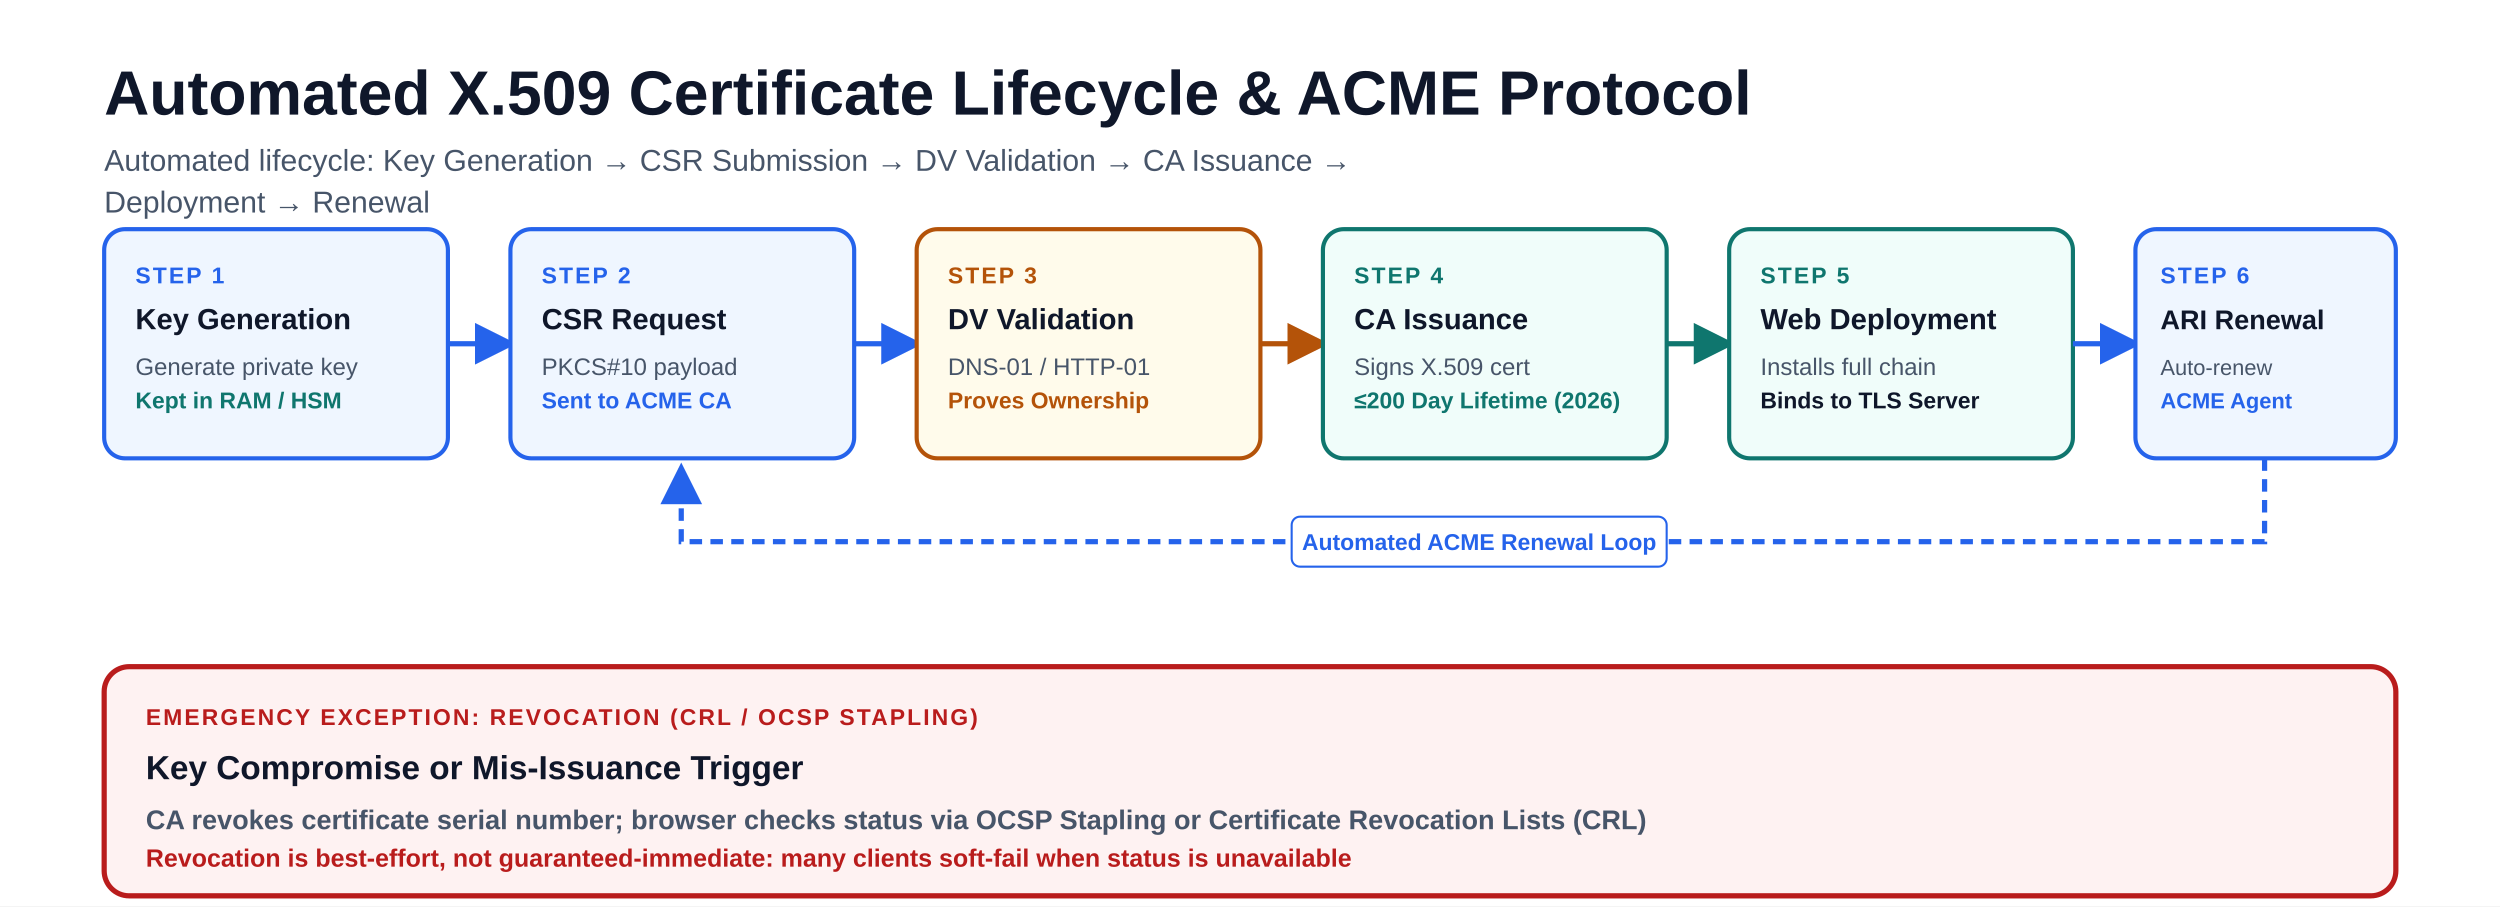
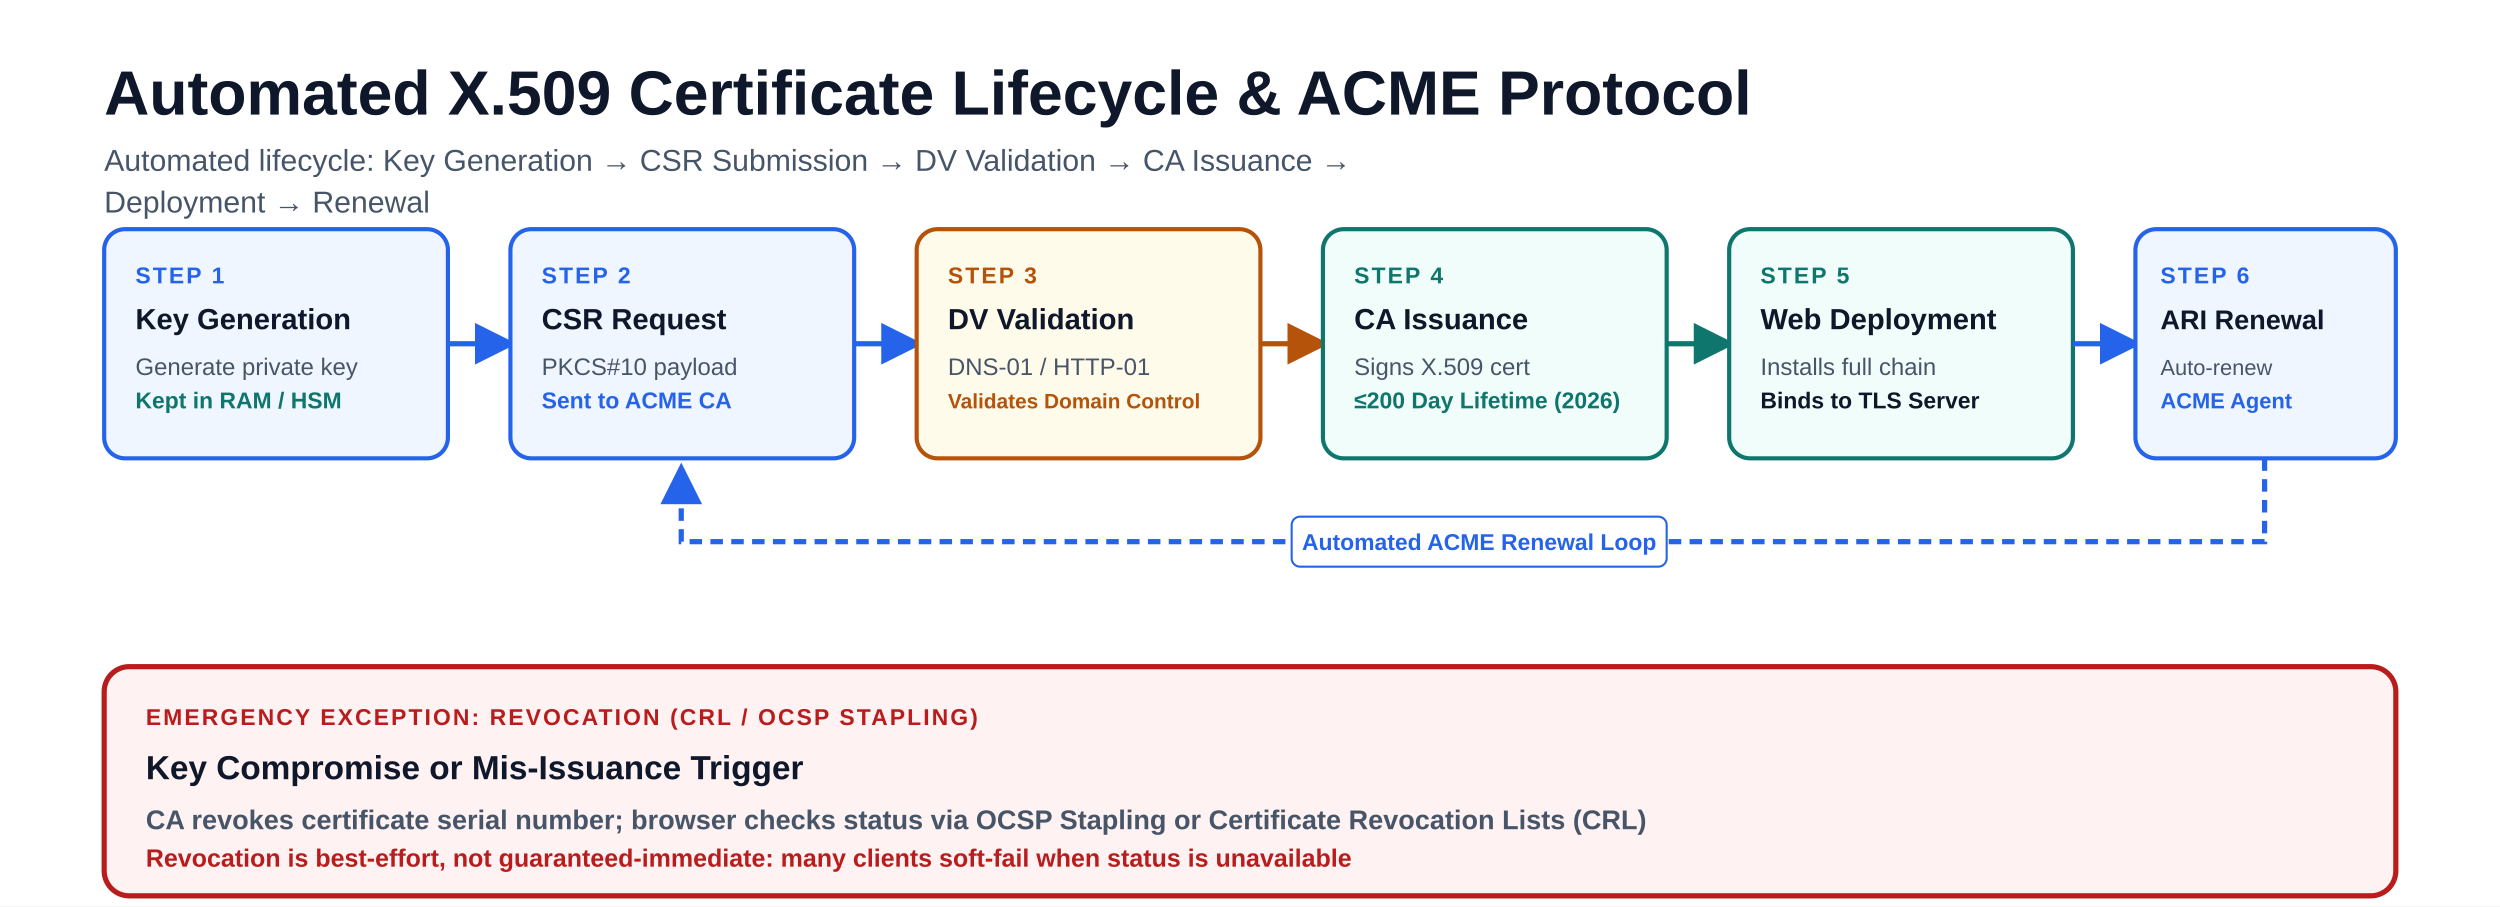
<svg xmlns="http://www.w3.org/2000/svg" viewBox="0 0 1200 435" font-family="-apple-system, BlinkMacSystemFont, 'Segoe UI', Arial, sans-serif" role="img" aria-labelledby="title description">
  <rect width="1200" height="435" fill="#ffffff" />
  <defs>
    <marker id="arrow" viewBox="0 0 10 10" refX="8.5" refY="5" markerWidth="8" markerHeight="8" orient="auto">
      <path d="M0 0 L10 5 L0 10Z" fill="#94a3b8" />
    </marker>
    <marker id="arrow-reverse" viewBox="0 0 10 10" refX="1.5" refY="5" markerWidth="8" markerHeight="8" orient="auto">
      <path d="M10 0 L0 5 L10 10Z" fill="#94a3b8" />
    </marker>
    <marker id="arrow-blue" viewBox="0 0 10 10" refX="8.5" refY="5" markerWidth="8" markerHeight="8" orient="auto">
      <path d="M0 0 L10 5 L0 10Z" fill="#2563eb" />
    </marker>
    <marker id="arrow-teal" viewBox="0 0 10 10" refX="8.5" refY="5" markerWidth="8" markerHeight="8" orient="auto">
      <path d="M0 0 L10 5 L0 10Z" fill="#0f766e" />
    </marker>
    <marker id="arrow-amber" viewBox="0 0 10 10" refX="8.5" refY="5" markerWidth="8" markerHeight="8" orient="auto">
      <path d="M0 0 L10 5 L0 10Z" fill="#b45309" />
    </marker>
    <marker id="arrow-violet" viewBox="0 0 10 10" refX="8.5" refY="5" markerWidth="8" markerHeight="8" orient="auto">
      <path d="M0 0 L10 5 L0 10Z" fill="#7c3aed" />
    </marker>
    <marker id="arrow-red" viewBox="0 0 10 10" refX="8.5" refY="5" markerWidth="8" markerHeight="8" orient="auto">
      <path d="M0 0 L10 5 L0 10Z" fill="#b91c1c" />
    </marker>
  </defs>
  <text x="50" y="55" font-size="30" font-weight="850" fill="#0f172a">Automated X.509 Certificate Lifecycle &amp; ACME Protocol</text>
  <text x="50" y="82" font-size="14.5" fill="#475569">Automated lifecycle: Key Generation → CSR Submission → DV Validation → CA Issuance →</text>
  <text x="50" y="102" font-size="14.5" fill="#475569">Deployment → Renewal</text>
  <g>
    <rect x="50" y="110" width="165" height="110" rx="10" fill="#eff6ff" stroke="#2563eb" stroke-width="2" />
    <text x="65" y="136" font-size="11" font-weight="900" letter-spacing="1" fill="#2563eb">STEP 1</text>
    <text x="65" y="158" font-size="14" font-weight="800" fill="#0f172a">Key Generation</text>
    <text x="65" y="180" font-size="11.5" font-weight="500" fill="#475569">Generate private key</text>
    <text x="65" y="196" font-size="11" font-weight="600" fill="#0f766e">Kept in RAM / HSM</text>
    <path d="M215 165 L245 165" fill="none" stroke="#2563eb" stroke-width="2.5" marker-end="url(#arrow-blue)" />
    <rect x="245" y="110" width="165" height="110" rx="10" fill="#eff6ff" stroke="#2563eb" stroke-width="2" />
    <text x="260" y="136" font-size="11" font-weight="900" letter-spacing="1" fill="#2563eb">STEP 2</text>
    <text x="260" y="158" font-size="14" font-weight="800" fill="#0f172a">CSR Request</text>
    <text x="260" y="180" font-size="11.5" font-weight="500" fill="#475569">PKCS#10 payload</text>
    <text x="260" y="196" font-size="11" font-weight="600" fill="#2563eb">Sent to ACME CA</text>
    <path d="M410 165 L440 165" fill="none" stroke="#2563eb" stroke-width="2.5" marker-end="url(#arrow-blue)" />
    <rect x="440" y="110" width="165" height="110" rx="10" fill="#fffbeb" stroke="#b45309" stroke-width="2" />
    <text x="455" y="136" font-size="11" font-weight="900" letter-spacing="1" fill="#b45309">STEP 3</text>
    <text x="455" y="158" font-size="14" font-weight="800" fill="#0f172a">DV Validation</text>
    <text x="455" y="180" font-size="11.5" font-weight="500" fill="#475569">DNS-01 / HTTP-01</text>
-     <text x="455" y="196" font-size="11" font-weight="600" fill="#b45309">Proves Ownership</text>
+     <text x="455" y="196" font-size="10" font-weight="600" fill="#b45309">Validates Domain Control</text>
    <path d="M605 165 L635 165" fill="none" stroke="#b45309" stroke-width="2.5" marker-end="url(#arrow-amber)" />
    <rect x="635" y="110" width="165" height="110" rx="10" fill="#f0fdfa" stroke="#0f766e" stroke-width="2" />
    <text x="650" y="136" font-size="11" font-weight="900" letter-spacing="1" fill="#0f766e">STEP 4</text>
    <text x="650" y="158" font-size="14" font-weight="800" fill="#0f172a">CA Issuance</text>
    <text x="650" y="180" font-size="11.5" font-weight="500" fill="#475569">Signs X.509 cert</text>
    <text x="650" y="196" font-size="11" font-weight="600" fill="#0f766e">≤200 Day Lifetime (2026)</text>
    <path d="M800 165 L830 165" fill="none" stroke="#0f766e" stroke-width="2.5" marker-end="url(#arrow-teal)" />
    <rect x="830" y="110" width="165" height="110" rx="10" fill="#f0fdfa" stroke="#0f766e" stroke-width="2" />
    <text x="845" y="136" font-size="11" font-weight="900" letter-spacing="1" fill="#0f766e">STEP 5</text>
    <text x="845" y="158" font-size="14" font-weight="800" fill="#0f172a">Web Deployment</text>
    <text x="845" y="180" font-size="11.5" font-weight="500" fill="#475569">Installs full chain</text>
    <text x="845" y="196" font-size="11" font-weight="600" fill="#0f172a">Binds to TLS Server</text>
    <path d="M995 165 L1025 165" fill="none" stroke="#2563eb" stroke-width="2.5" marker-end="url(#arrow-blue)" />
    <rect x="1025" y="110" width="125" height="110" rx="10" fill="#eff6ff" stroke="#2563eb" stroke-width="2" />
    <text x="1037" y="136" font-size="11" font-weight="900" letter-spacing="1" fill="#2563eb">STEP 6</text>
    <text x="1037" y="158" font-size="13" font-weight="800" fill="#0f172a">ARI Renewal</text>
    <text x="1037" y="180" font-size="10.5" font-weight="500" fill="#475569">Auto-renew</text>
    <text x="1037" y="196" font-size="10.5" font-weight="600" fill="#2563eb">ACME Agent</text>
    <path d="M 1087 220 L 1087 260 L 327 260 L 327 225" fill="none" stroke="#2563eb" stroke-width="2.5" stroke-dasharray="6 4" marker-end="url(#arrow-blue)" />
    <rect x="620" y="248" width="180" height="24" rx="4" fill="#ffffff" stroke="#2563eb" stroke-width="1" />
    <text x="710" y="264" text-anchor="middle" font-size="11" font-weight="800" fill="#2563eb">Automated ACME Renewal Loop</text>
    <rect x="50" y="320" width="1100" height="110" rx="12" fill="#fef2f2" stroke="#b91c1c" stroke-width="2.5" />
    <text x="70" y="348" font-size="11" font-weight="900" letter-spacing="1" fill="#b91c1c">EMERGENCY EXCEPTION: REVOCATION (CRL / OCSP STAPLING)</text>
    <text x="70" y="374" font-size="16" font-weight="800" fill="#0f172a">Key Compromise or Mis-Issuance Trigger</text>
    <text x="70" y="398" font-size="13" font-weight="600" fill="#475569">CA revokes certificate serial number; browser checks status via OCSP Stapling or Certificate Revocation Lists (CRL)</text>
    <text x="70" y="416" font-size="12" font-weight="700" fill="#b91c1c">Revocation is best-effort, not guaranteed-immediate: many clients soft-fail when status is unavailable</text>
  </g>
</svg>
